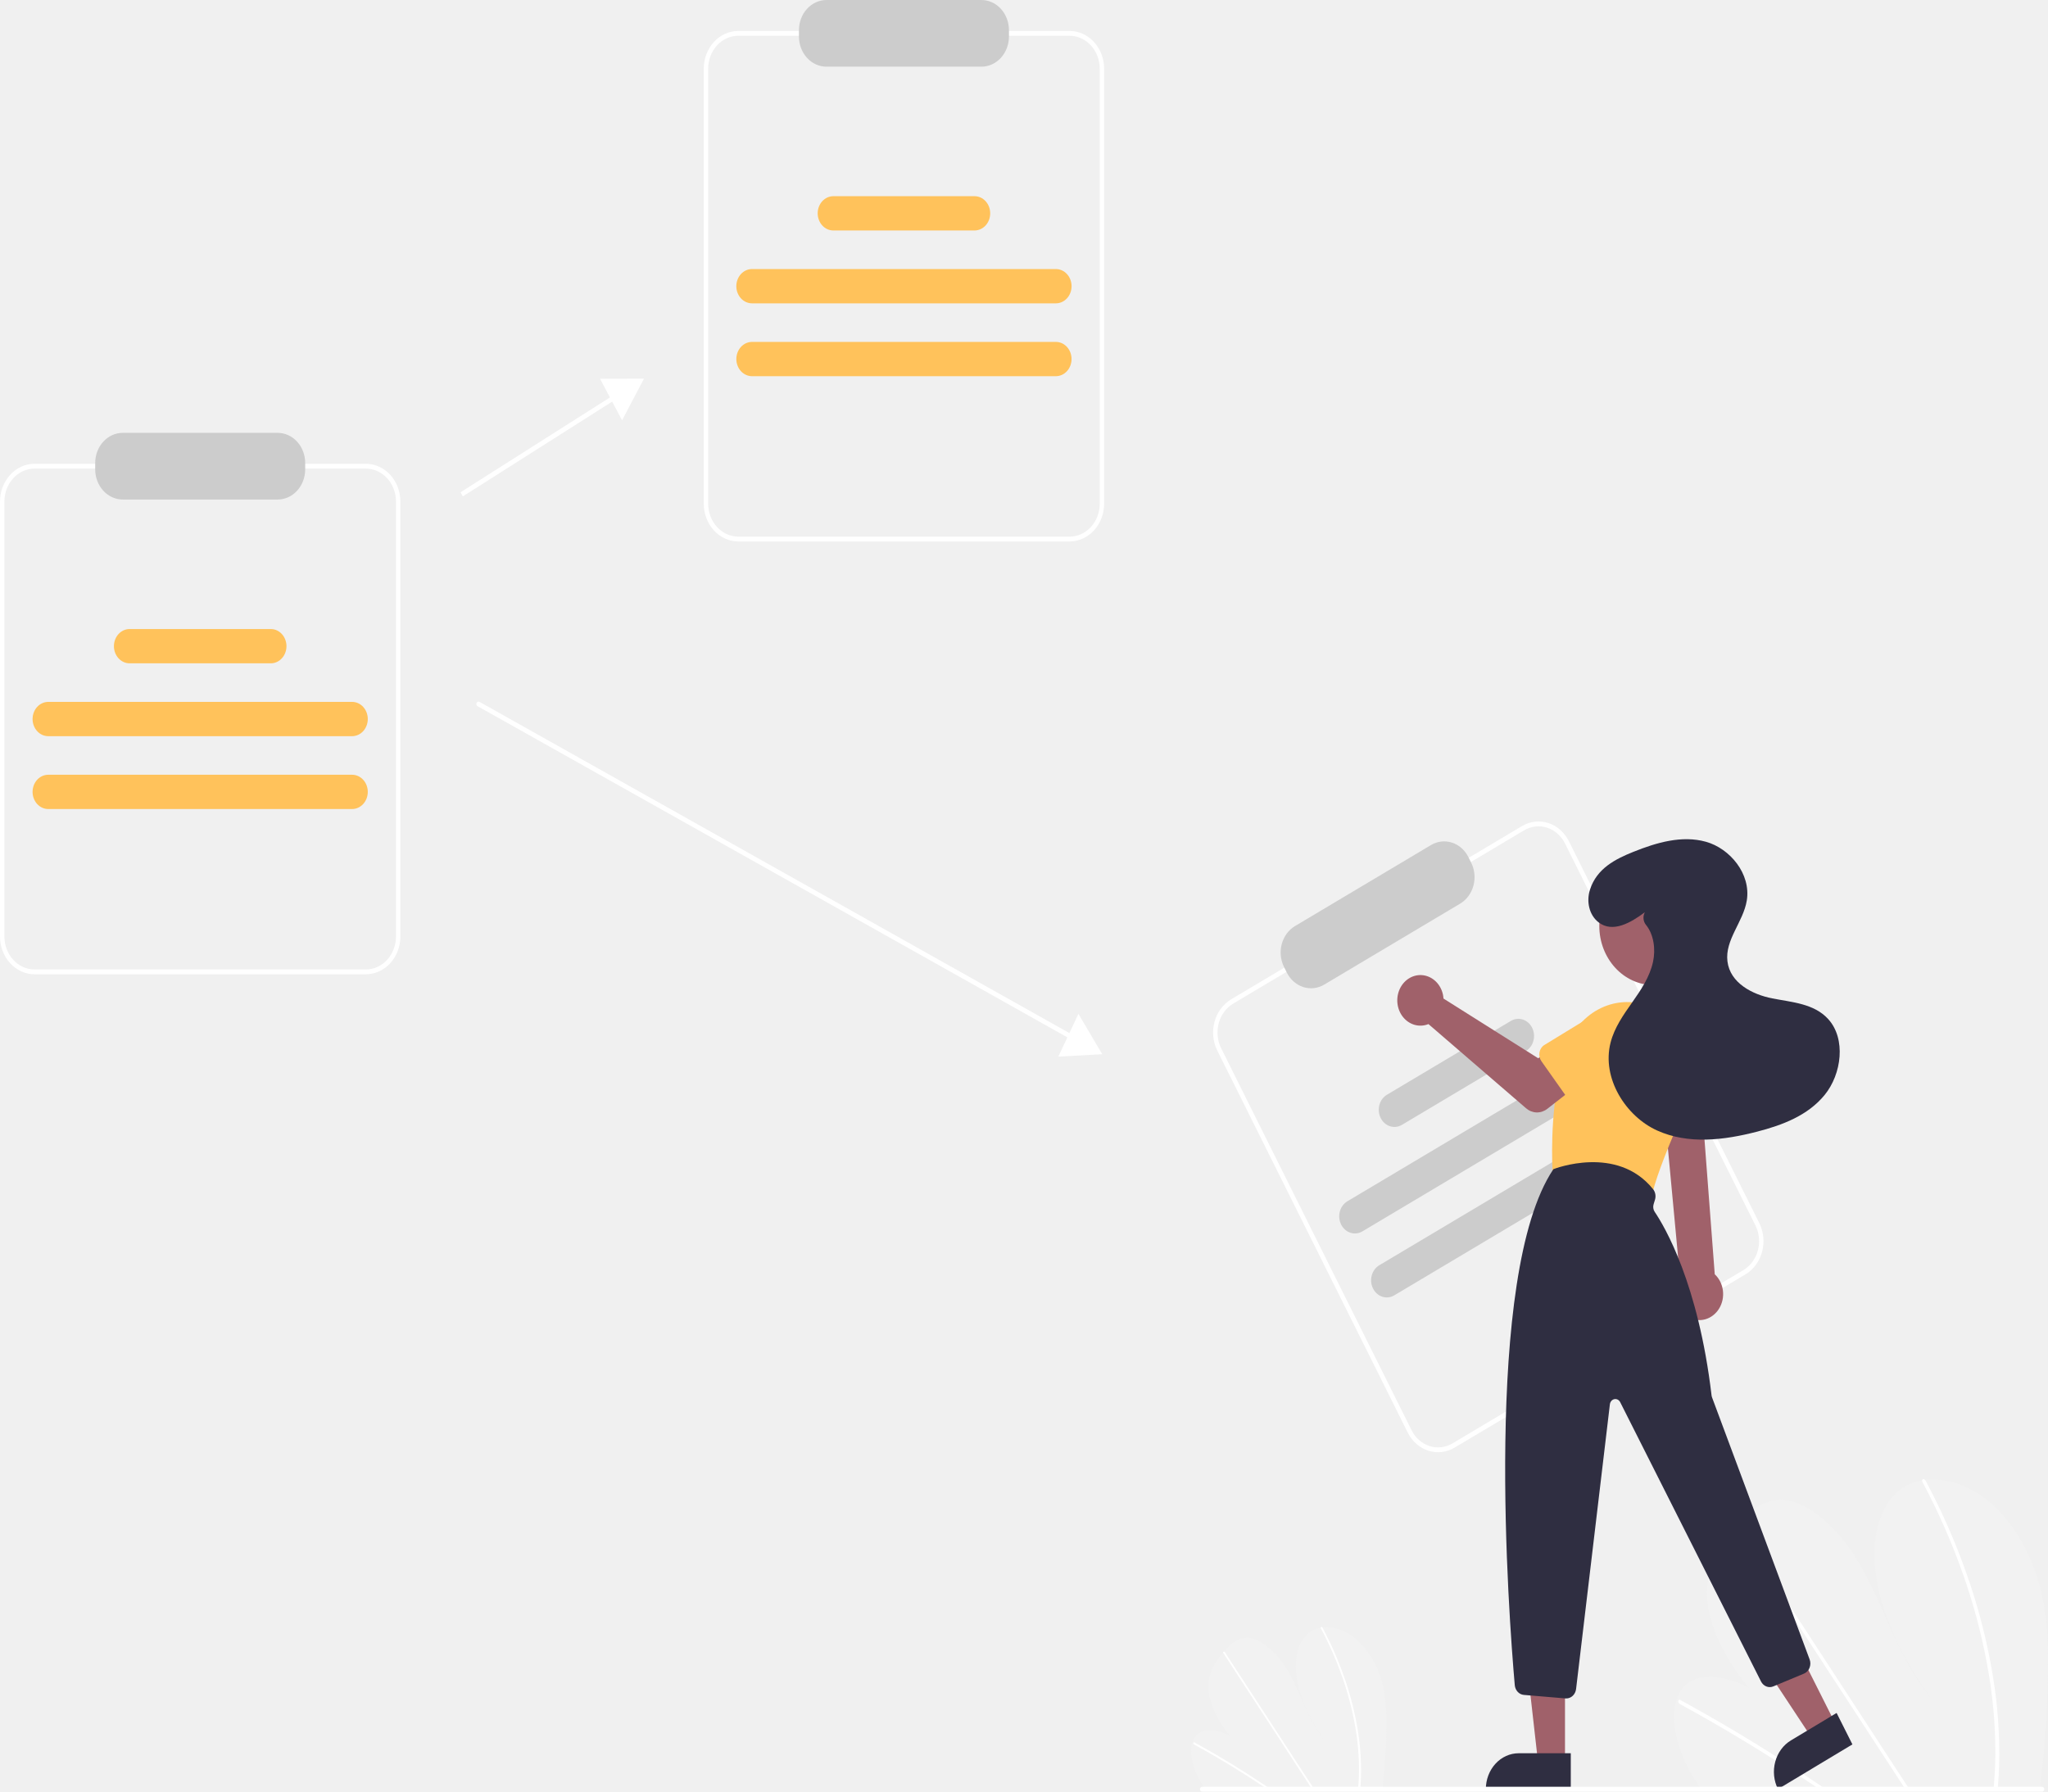
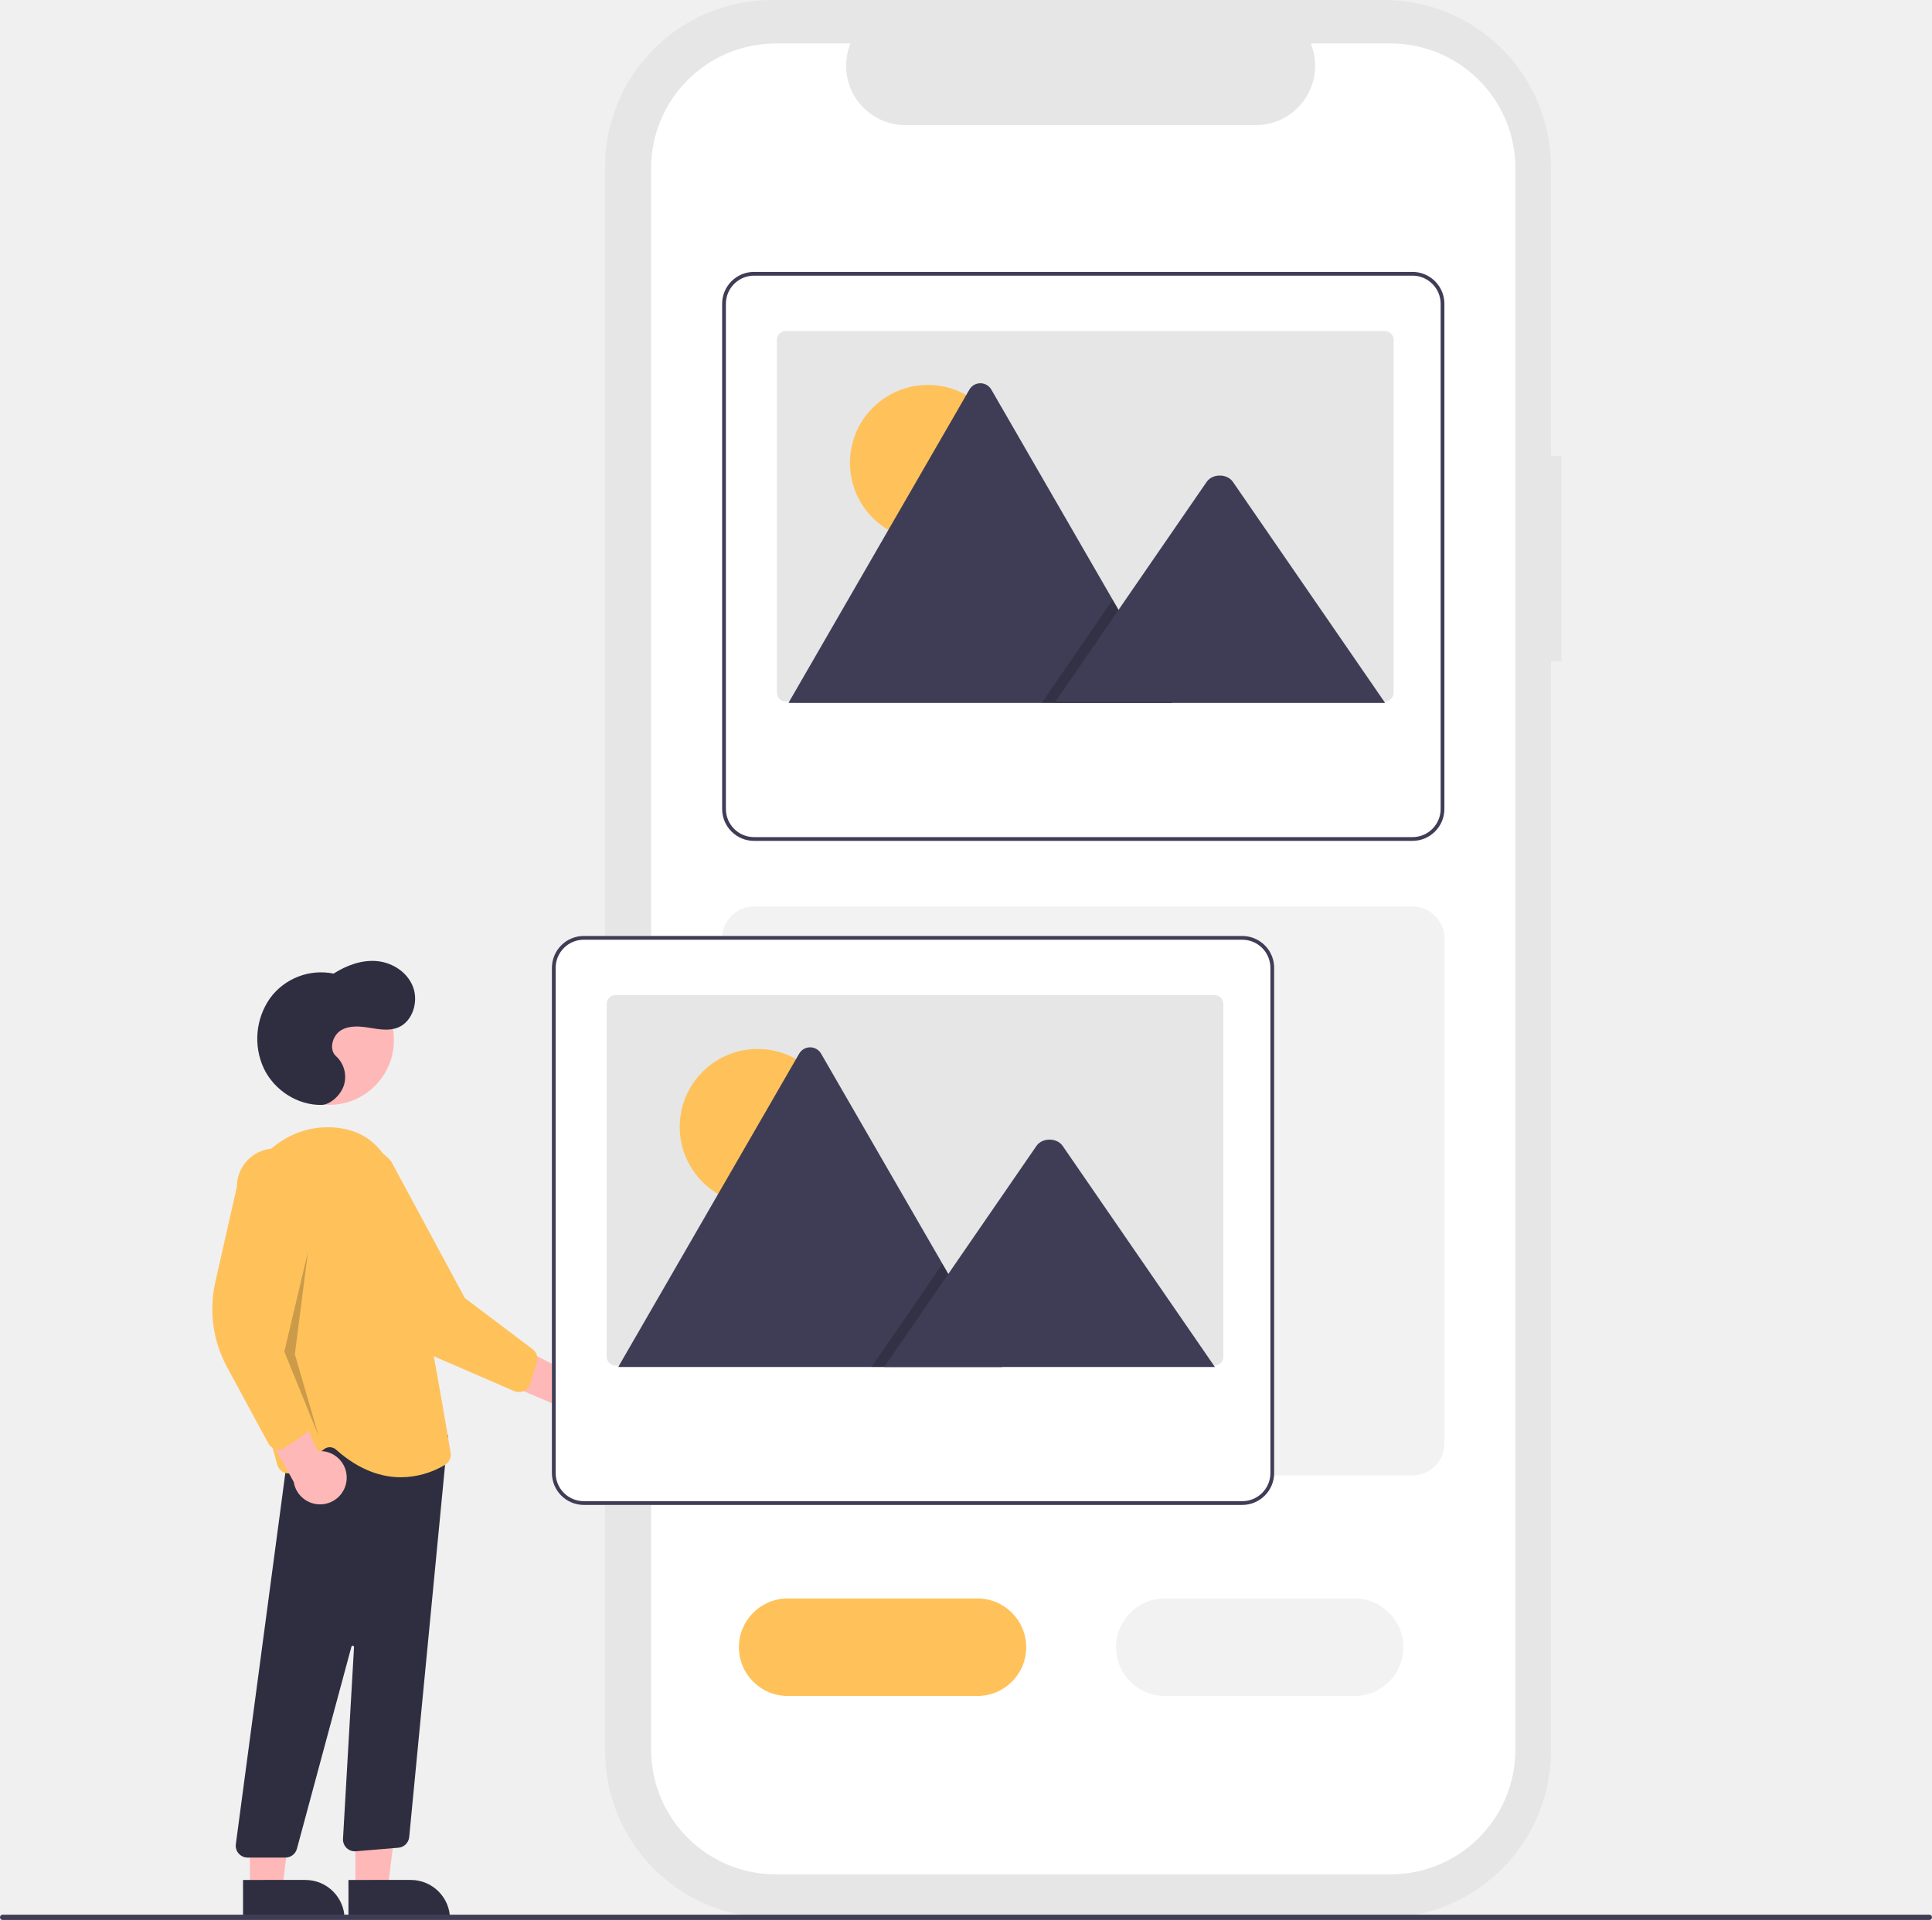
- <svg xmlns="http://www.w3.org/2000/svg" width="400" height="350" viewBox="0 0 400 350" fill="none">
-   <g clip-path="url(#clip0)">
-     <path d="M399.992 326.036C399.93 333.749 399.414 341.45 398.445 349.091C398.411 349.359 398.374 349.628 398.34 349.896L332.271 349.492C332.077 349.226 331.886 348.956 331.701 348.683C331.084 347.78 330.506 346.851 329.976 345.89C327.425 341.261 326.257 335.841 327.427 332.102L327.448 332.044C327.701 331.225 328.099 330.469 328.62 329.819C331.288 326.535 336.682 327.083 341.578 329.733C337.187 324.478 333.691 317.847 333.425 311.928C333.164 306.155 335.926 302.03 338.92 298.525C339.019 298.41 339.117 298.297 339.215 298.184C339.263 298.126 339.313 298.072 339.361 298.014C341.698 295.343 344.422 292.71 348.365 293.028C352.689 293.378 357.483 297.338 360.845 301.953C364.207 306.564 366.44 311.803 368.705 316.916C370.972 322.025 373.425 327.265 377.063 331.632C372.135 324.818 368.162 317.064 366.695 309.524C365.227 301.983 366.519 294.74 370.91 291.189C372.244 290.144 373.787 289.464 375.41 289.204C375.599 289.17 375.792 289.142 375.987 289.117C380.053 288.611 384.907 290.149 389.037 293.823C393.585 297.869 396.738 303.867 398.307 309.561C399.876 315.255 400.043 320.737 399.992 326.036Z" fill="#F2F2F2" />
-     <path d="M356.766 349.641L355.503 349.633C355.102 349.359 354.699 349.088 354.294 348.82C354.043 348.648 353.789 348.481 353.536 348.311C349.345 345.513 345.128 342.829 340.885 340.259C336.646 337.687 332.386 335.233 328.104 332.898C327.99 332.844 327.898 332.748 327.842 332.627C327.786 332.507 327.771 332.368 327.799 332.236C327.804 332.219 327.811 332.203 327.82 332.188C327.88 332.065 328.014 332.014 328.208 332.119C328.734 332.407 329.262 332.695 329.787 332.989C334.081 335.364 338.356 337.858 342.612 340.47C346.866 343.081 351.095 345.807 355.301 348.649C355.389 348.707 355.478 348.769 355.566 348.828C355.967 349.099 356.365 349.37 356.766 349.641Z" fill="white" />
-     <path d="M373.056 349.741L372.275 349.737C372.098 349.467 371.925 349.198 371.749 348.928C367.609 342.581 363.47 336.234 359.332 329.887C352.556 319.496 345.781 309.105 339.008 298.714C338.968 298.658 338.938 298.594 338.921 298.525C338.863 298.295 339.017 298.16 339.215 298.184C339.299 298.197 339.379 298.23 339.45 298.279C339.521 298.329 339.582 298.394 339.628 298.472C343.427 304.299 347.226 310.124 351.023 315.947C357.764 326.286 364.505 336.624 371.244 346.961C371.673 347.617 372.102 348.277 372.53 348.933C372.706 349.202 372.883 349.472 373.056 349.741Z" fill="white" />
-     <path d="M390.46 344.782C390.42 346.221 390.333 347.638 390.219 349.041C390.197 349.309 390.175 349.578 390.153 349.846L389.333 349.841C389.358 349.573 389.383 349.304 389.405 349.036C389.579 347.008 389.702 344.958 389.718 342.852C389.74 337.013 389.22 331.187 388.165 325.463C387.044 319.299 385.434 313.254 383.354 307.396C381.171 301.218 378.538 295.241 375.482 289.522C375.425 289.429 375.399 289.316 375.41 289.204C375.444 288.949 375.755 288.873 375.987 289.117C376.033 289.165 376.073 289.22 376.105 289.28C376.483 289.991 376.854 290.704 377.218 291.419C380.162 297.169 382.681 303.167 384.752 309.356C386.725 315.233 388.226 321.287 389.238 327.449C390.185 333.166 390.595 338.974 390.46 344.782Z" fill="white" />
-     <path d="M270.803 337.219C270.77 341.25 270.5 345.274 269.994 349.267C269.976 349.407 269.957 349.547 269.939 349.687L235.413 349.477C235.312 349.337 235.212 349.196 235.115 349.054C234.793 348.582 234.491 348.096 234.214 347.594C232.881 345.175 232.27 342.343 232.882 340.389L232.893 340.359C233.025 339.931 233.233 339.535 233.505 339.196C234.899 337.48 237.718 337.766 240.277 339.151C237.982 336.405 236.155 332.939 236.016 329.846C235.88 326.829 237.323 324.674 238.888 322.842C238.939 322.782 238.991 322.723 239.042 322.664C239.067 322.634 239.093 322.605 239.118 322.575C240.339 321.179 241.763 319.803 243.823 319.97C246.083 320.153 248.588 322.222 250.345 324.634C252.102 327.043 253.269 329.781 254.453 332.453C255.637 335.123 256.919 337.861 258.82 340.143C256.245 336.582 254.169 332.53 253.402 328.59C252.635 324.649 253.31 320.865 255.605 319.009C256.302 318.463 257.108 318.107 257.956 317.971C258.055 317.953 258.156 317.939 258.258 317.926C260.383 317.662 262.919 318.465 265.077 320.385C267.388 322.555 269.071 325.412 269.922 328.61C270.742 331.585 270.829 334.45 270.803 337.219Z" fill="#F2F2F2" />
-     <path d="M248.214 349.554L247.554 349.55C247.344 349.407 247.133 349.265 246.922 349.125C246.791 349.035 246.658 348.948 246.526 348.859C244.336 347.397 242.132 345.994 239.915 344.651C237.7 343.307 235.473 342.025 233.236 340.805C233.176 340.777 233.128 340.727 233.099 340.663C233.07 340.6 233.062 340.528 233.077 340.459C233.079 340.45 233.083 340.441 233.088 340.434C233.119 340.37 233.188 340.343 233.29 340.398C233.565 340.548 233.841 340.699 234.115 340.852C236.359 342.094 238.593 343.397 240.817 344.762C243.04 346.126 245.25 347.551 247.448 349.036C247.494 349.066 247.54 349.099 247.587 349.13C247.796 349.271 248.004 349.413 248.214 349.554Z" fill="white" />
-     <path d="M256.726 349.607L256.318 349.605C256.226 349.464 256.135 349.323 256.043 349.182C253.88 345.865 251.717 342.548 249.555 339.232C246.013 333.801 242.473 328.371 238.934 322.941C238.913 322.912 238.897 322.879 238.888 322.843C238.858 322.723 238.939 322.652 239.042 322.665C239.086 322.671 239.128 322.688 239.165 322.714C239.202 322.74 239.234 322.774 239.258 322.815C241.243 325.86 243.228 328.904 245.213 331.947C248.735 337.35 252.258 342.752 255.78 348.154C256.004 348.497 256.228 348.842 256.452 349.184C256.544 349.325 256.636 349.466 256.726 349.607Z" fill="white" />
-     <path d="M265.821 347.014C265.8 347.766 265.755 348.507 265.695 349.24C265.684 349.38 265.672 349.52 265.661 349.661L265.232 349.658C265.245 349.518 265.259 349.378 265.27 349.237C265.361 348.178 265.425 347.106 265.434 346.006C265.445 342.954 265.173 339.91 264.622 336.918C264.036 333.698 263.195 330.539 262.108 327.478C260.967 324.249 259.591 321.125 257.994 318.137C257.964 318.088 257.951 318.029 257.956 317.971C257.974 317.837 258.137 317.798 258.258 317.925C258.282 317.95 258.303 317.979 258.319 318.01C258.517 318.382 258.711 318.754 258.901 319.128C260.44 322.133 261.756 325.268 262.838 328.502C263.87 331.573 264.654 334.736 265.182 337.957C265.677 340.944 265.892 343.979 265.821 347.014Z" fill="white" />
-     <path d="M71.454 190.334H6.748C4.959 190.331 3.244 189.553 1.979 188.17C0.714 186.787 0.002 184.912 0 182.956V97.979C0.002 96.023 0.714 94.148 1.979 92.765C3.244 91.382 4.959 90.604 6.748 90.602H71.454C73.243 90.604 74.958 91.382 76.223 92.765C77.488 94.148 78.2 96.023 78.201 97.979V182.956C78.2 184.912 77.488 186.787 76.223 188.17C74.958 189.553 73.243 190.331 71.454 190.334ZM6.748 91.543C5.187 91.545 3.691 92.224 2.587 93.43C1.484 94.637 0.863 96.273 0.861 97.979V182.956C0.863 184.662 1.484 186.298 2.587 187.505C3.691 188.711 5.187 189.39 6.748 189.392H71.454C73.014 189.39 74.511 188.711 75.614 187.505C76.718 186.298 77.339 184.662 77.34 182.956V97.979C77.339 96.273 76.718 94.637 75.614 93.43C74.511 92.224 73.014 91.545 71.454 91.543H6.748Z" fill="white" />
-     <path d="M54.226 97.588H23.975C22.548 97.586 21.18 96.965 20.171 95.862C19.162 94.759 18.595 93.263 18.593 91.703V90.443C18.595 88.883 19.162 87.387 20.171 86.284C21.18 85.181 22.548 84.56 23.975 84.559H54.226C55.653 84.56 57.021 85.181 58.03 86.284C59.039 87.387 59.607 88.883 59.608 90.443V91.703C59.607 93.263 59.039 94.759 58.03 95.862C57.021 96.965 55.653 97.586 54.226 97.588Z" fill="#CCCCCC" />
-     <path d="M68.773 143.817H9.428C9.025 143.817 8.627 143.731 8.255 143.563C7.883 143.395 7.545 143.148 7.26 142.837C6.975 142.526 6.749 142.157 6.595 141.75C6.441 141.344 6.361 140.908 6.361 140.468C6.361 140.028 6.441 139.592 6.595 139.186C6.749 138.779 6.975 138.41 7.26 138.099C7.545 137.788 7.883 137.541 8.255 137.373C8.627 137.205 9.025 137.119 9.428 137.119H68.773C69.585 137.12 70.363 137.473 70.937 138.101C71.51 138.729 71.833 139.581 71.833 140.468C71.833 141.355 71.51 142.207 70.937 142.835C70.363 143.462 69.585 143.816 68.773 143.817Z" fill="#FFC25B" />
-     <path d="M68.773 158.05H9.428C9.025 158.051 8.627 157.965 8.255 157.796C7.883 157.628 7.545 157.382 7.26 157.071C6.975 156.76 6.749 156.39 6.595 155.984C6.441 155.577 6.361 155.141 6.361 154.701C6.361 154.261 6.441 153.825 6.595 153.419C6.749 153.012 6.975 152.643 7.26 152.332C7.545 152.021 7.883 151.774 8.255 151.606C8.627 151.438 9.025 151.352 9.428 151.353H68.773C69.585 151.354 70.363 151.707 70.937 152.335C71.51 152.963 71.833 153.814 71.833 154.701C71.833 155.589 71.51 156.44 70.937 157.068C70.363 157.696 69.585 158.049 68.773 158.05Z" fill="#FFC25B" />
-     <path d="M52.884 129.584H25.317C24.915 129.585 24.516 129.499 24.144 129.331C23.772 129.163 23.434 128.916 23.149 128.605C22.864 128.294 22.638 127.925 22.484 127.518C22.33 127.111 22.251 126.676 22.251 126.236C22.251 125.795 22.33 125.36 22.484 124.953C22.638 124.547 22.864 124.177 23.149 123.866C23.434 123.555 23.772 123.309 24.144 123.14C24.516 122.972 24.915 122.886 25.317 122.887H52.884C53.287 122.886 53.685 122.972 54.057 123.14C54.429 123.309 54.768 123.555 55.052 123.866C55.337 124.177 55.563 124.547 55.717 124.953C55.871 125.36 55.951 125.795 55.951 126.236C55.951 126.676 55.871 127.111 55.717 127.518C55.563 127.925 55.337 128.294 55.052 128.605C54.768 128.916 54.429 129.163 54.057 129.331C53.685 129.499 53.287 129.585 52.884 129.584Z" fill="#FFC25B" />
-     <path d="M208.905 105.776H144.199C142.41 105.774 140.695 104.996 139.43 103.613C138.165 102.23 137.453 100.355 137.451 98.398V13.422C137.453 11.466 138.165 9.59 139.43 8.207C140.695 6.824 142.41 6.046 144.199 6.044H208.905C210.694 6.046 212.409 6.824 213.674 8.207C214.939 9.59 215.651 11.466 215.653 13.422V98.398C215.651 100.355 214.939 102.23 213.674 103.613C212.409 104.996 210.694 105.774 208.905 105.776ZM144.199 6.985C142.639 6.987 141.142 7.666 140.039 8.873C138.935 10.079 138.314 11.715 138.313 13.422V98.398C138.314 100.105 138.935 101.741 140.039 102.948C141.142 104.154 142.639 104.833 144.199 104.835H208.905C210.466 104.833 211.962 104.154 213.066 102.948C214.169 101.741 214.79 100.105 214.792 98.398V13.422C214.79 11.715 214.169 10.079 213.066 8.873C211.962 7.666 210.466 6.987 208.905 6.985H144.199Z" fill="white" />
-     <path d="M191.678 13.029H161.427C160 13.027 158.632 12.407 157.623 11.303C156.614 10.2 156.046 8.705 156.045 7.145V5.884C156.046 4.324 156.614 2.829 157.623 1.725C158.632 0.622 160 0.002 161.427 0H191.678C193.105 0.002 194.473 0.622 195.482 1.725C196.491 2.829 197.058 4.324 197.06 5.884V7.145C197.058 8.705 196.491 10.2 195.482 11.303C194.473 12.407 193.105 13.027 191.678 13.029Z" fill="#CCCCCC" />
-     <path d="M206.225 59.259H146.88C146.477 59.26 146.078 59.173 145.706 59.005C145.334 58.837 144.996 58.591 144.711 58.28C144.427 57.969 144.201 57.599 144.046 57.193C143.892 56.786 143.813 56.35 143.813 55.91C143.813 55.47 143.892 55.035 144.046 54.628C144.201 54.221 144.427 53.852 144.711 53.541C144.996 53.23 145.334 52.983 145.706 52.815C146.078 52.647 146.477 52.561 146.88 52.562H206.225C206.627 52.561 207.026 52.647 207.398 52.815C207.77 52.983 208.108 53.23 208.393 53.541C208.678 53.852 208.904 54.221 209.058 54.628C209.212 55.035 209.292 55.47 209.292 55.91C209.292 56.35 209.212 56.786 209.058 57.193C208.904 57.599 208.678 57.969 208.393 58.28C208.108 58.591 207.77 58.837 207.398 59.005C207.026 59.173 206.627 59.26 206.225 59.259Z" fill="#FFC25B" />
-     <path d="M206.225 73.492H146.879C146.477 73.492 146.079 73.405 145.707 73.237C145.336 73.068 144.998 72.822 144.714 72.511C144.429 72.2 144.203 71.831 144.05 71.424C143.896 71.018 143.816 70.583 143.816 70.143C143.816 69.703 143.896 69.267 144.05 68.861C144.203 68.455 144.429 68.086 144.714 67.775C144.998 67.464 145.336 67.217 145.707 67.049C146.079 66.881 146.477 66.794 146.879 66.794H206.225C206.627 66.794 207.025 66.881 207.397 67.049C207.768 67.217 208.106 67.464 208.391 67.775C208.675 68.086 208.901 68.455 209.055 68.861C209.208 69.267 209.288 69.703 209.288 70.143C209.288 70.583 209.208 71.018 209.055 71.424C208.901 71.831 208.675 72.2 208.391 72.511C208.106 72.822 207.768 73.068 207.397 73.237C207.025 73.405 206.627 73.492 206.225 73.492Z" fill="#FFC25B" />
-     <path d="M190.336 45.025H162.769C162.366 45.025 161.968 44.939 161.595 44.771C161.223 44.603 160.885 44.356 160.601 44.045C160.316 43.734 160.09 43.365 159.936 42.958C159.781 42.552 159.702 42.116 159.702 41.676C159.702 41.236 159.781 40.8 159.936 40.394C160.09 39.987 160.316 39.618 160.601 39.307C160.885 38.996 161.223 38.749 161.595 38.581C161.968 38.413 162.366 38.327 162.769 38.327H190.336C191.148 38.327 191.927 38.68 192.502 39.308C193.076 39.936 193.399 40.788 193.399 41.676C193.399 42.564 193.076 43.416 192.502 44.044C191.927 44.672 191.148 45.025 190.336 45.025Z" fill="#FFC25B" />
-     <path d="M340.916 248.952L284.1 282.805C282.529 283.739 280.682 283.953 278.966 283.401C277.25 282.848 275.804 281.574 274.946 279.857L237.753 205.242C236.899 203.523 236.703 201.504 237.208 199.628C237.714 197.752 238.879 196.171 240.449 195.233L297.265 161.38C298.837 160.446 300.684 160.232 302.4 160.784C304.116 161.337 305.562 162.611 306.42 164.328L343.613 238.943C344.467 240.662 344.663 242.681 344.157 244.557C343.652 246.433 342.486 248.014 340.916 248.952ZM240.861 196.06C239.492 196.878 238.475 198.257 238.034 199.894C237.593 201.531 237.764 203.292 238.509 204.791L275.702 279.407C276.451 280.904 277.712 282.016 279.209 282.498C280.706 282.98 282.317 282.793 283.688 281.978L340.504 248.125C341.874 247.307 342.891 245.928 343.332 244.291C343.773 242.654 343.602 240.893 342.856 239.394L305.663 164.778C304.915 163.281 303.654 162.169 302.157 161.687C300.66 161.205 299.049 161.392 297.677 162.207L240.861 196.06Z" fill="white" />
-     <path d="M285.196 176.526L258.633 192.353C257.38 193.098 255.907 193.268 254.538 192.828C253.169 192.387 252.016 191.371 251.332 190.002L250.78 188.895C250.099 187.524 249.943 185.914 250.346 184.417C250.749 182.921 251.678 181.66 252.931 180.912L279.493 165.085C280.747 164.34 282.22 164.169 283.588 164.61C284.957 165.051 286.11 166.067 286.794 167.436L287.346 168.543C288.027 169.914 288.184 171.524 287.781 173.02C287.377 174.517 286.448 175.778 285.196 176.526Z" fill="#CCCCCC" />
-     <path d="M318.203 209.508L266.094 240.557C265.741 240.767 265.353 240.9 264.953 240.946C264.553 240.993 264.149 240.953 263.763 240.829C263.377 240.705 263.017 240.498 262.704 240.222C262.391 239.946 262.131 239.605 261.939 239.219C261.746 238.833 261.625 238.409 261.582 237.972C261.54 237.534 261.576 237.092 261.69 236.67C261.804 236.248 261.992 235.855 262.245 235.513C262.497 235.171 262.809 234.886 263.162 234.676L315.272 203.627C315.985 203.202 316.824 203.104 317.603 203.355C318.382 203.606 319.038 204.185 319.427 204.965C319.816 205.745 319.905 206.662 319.676 207.514C319.446 208.366 318.917 209.083 318.203 209.508Z" fill="#CCCCCC" />
-     <path d="M324.433 222.005L272.323 253.054C271.97 253.264 271.582 253.397 271.182 253.443C270.782 253.49 270.378 253.45 269.992 253.326C269.606 253.202 269.247 252.996 268.934 252.719C268.621 252.443 268.36 252.102 268.168 251.716C267.975 251.33 267.854 250.906 267.812 250.469C267.769 250.031 267.806 249.589 267.919 249.167C268.033 248.746 268.221 248.352 268.474 248.01C268.727 247.668 269.039 247.383 269.392 247.173L321.501 216.124C321.854 215.914 322.242 215.781 322.642 215.735C323.042 215.688 323.446 215.728 323.832 215.852C324.218 215.977 324.578 216.183 324.891 216.459C325.204 216.735 325.464 217.076 325.656 217.462C325.849 217.848 325.97 218.272 326.013 218.709C326.055 219.147 326.019 219.589 325.905 220.011C325.791 220.433 325.603 220.826 325.35 221.168C325.098 221.51 324.786 221.795 324.433 222.005Z" fill="#CCCCCC" />
-     <path d="M298.022 205.325L273.816 219.747C273.463 219.958 273.075 220.09 272.675 220.137C272.276 220.183 271.871 220.143 271.485 220.019C271.099 219.895 270.74 219.689 270.427 219.413C270.114 219.136 269.854 218.795 269.661 218.409C269.469 218.023 269.348 217.599 269.305 217.162C269.262 216.725 269.299 216.283 269.412 215.861C269.526 215.439 269.715 215.046 269.967 214.703C270.22 214.361 270.532 214.077 270.885 213.866L295.09 199.443C295.444 199.233 295.831 199.101 296.231 199.054C296.631 199.007 297.036 199.047 297.422 199.172C297.807 199.296 298.167 199.502 298.48 199.778C298.793 200.054 299.053 200.395 299.246 200.781C299.438 201.168 299.559 201.591 299.602 202.029C299.645 202.466 299.608 202.908 299.494 203.33C299.381 203.752 299.192 204.145 298.94 204.487C298.687 204.83 298.375 205.114 298.022 205.325Z" fill="#CCCCCC" />
-     <path d="M120.217 76.955L89.954 96.166L90.386 96.98L120.65 77.769L120.217 76.955Z" fill="white" />
-     <path d="M121.503 82.112L125.777 73.97L117.191 73.992L121.503 82.112Z" fill="white" />
-     <path d="M209.785 203.335C209.717 203.335 209.649 203.317 209.589 203.283L93.272 137.956C93.171 137.899 93.094 137.8 93.06 137.682C93.025 137.563 93.034 137.434 93.087 137.323C93.139 137.212 93.229 137.128 93.338 137.09C93.446 137.052 93.564 137.062 93.665 137.119L209.982 202.446C210.068 202.494 210.137 202.572 210.177 202.668C210.217 202.764 210.226 202.872 210.204 202.975C210.181 203.078 210.127 203.169 210.051 203.234C209.975 203.3 209.882 203.335 209.785 203.335Z" fill="white" />
-     <path d="M206.706 206.412L215.282 205.951L210.63 198.061L206.706 206.412Z" fill="white" />
-     <path d="M329.801 257.348C329.196 257.019 328.664 256.548 328.243 255.97C327.822 255.391 327.522 254.719 327.364 254C327.206 253.281 327.195 252.533 327.33 251.809C327.465 251.084 327.744 250.401 328.147 249.807L324.688 212.835H332.163L334.912 248.937C335.779 249.743 336.346 250.869 336.505 252.101C336.664 253.334 336.404 254.587 335.774 255.624C335.144 256.661 334.188 257.409 333.087 257.727C331.986 258.045 330.817 257.91 329.801 257.348V257.348Z" fill="#A0616A" />
-     <path d="M322.938 192.432C328.778 192.432 333.513 187.255 333.513 180.87C333.513 174.484 328.778 169.308 322.938 169.308C317.097 169.308 312.363 174.484 312.363 180.87C312.363 187.255 317.097 192.432 322.938 192.432Z" fill="#A0616A" />
-     <path d="M320.532 234.318L304.749 230.55C304.334 230.45 303.96 230.204 303.686 229.85C303.411 229.496 303.25 229.053 303.227 228.589C303.045 224.739 302.914 214.778 305.627 205.479C306.151 203.696 306.996 202.046 308.114 200.627C309.231 199.207 310.598 198.048 312.132 197.216C313.667 196.384 315.338 195.897 317.048 195.784C318.758 195.671 320.471 195.934 322.086 196.558C323.79 197.212 325.349 198.254 326.659 199.613C327.969 200.973 329.002 202.62 329.689 204.446C330.376 206.273 330.702 208.238 330.646 210.212C330.59 212.186 330.153 214.125 329.363 215.901C325.863 223.759 323.658 229.449 322.811 232.815C322.68 233.337 322.37 233.784 321.946 234.064C321.522 234.343 321.015 234.435 320.532 234.318Z" fill="#FFC25B" />
-     <path d="M305.663 344.159L300.385 344.158L297.874 321.897L305.664 321.898L305.663 344.159Z" fill="#A0616A" />
-     <path d="M296.614 342.51H306.794V349.518H290.204C290.204 347.659 290.88 345.877 292.082 344.562C293.284 343.248 294.914 342.51 296.614 342.51Z" fill="#2F2E41" />
-     <path d="M358.447 336.679L353.821 339.459L341.811 321.276L348.638 317.172L358.447 336.679Z" fill="#A0616A" />
-     <path d="M349.79 340L358.711 334.638L361.799 340.779L347.261 349.517C346.442 347.888 346.249 345.971 346.723 344.186C347.197 342.401 348.301 340.895 349.79 340Z" fill="#2F2E41" />
-     <path d="M305.759 331.797L297.633 331.113C297.178 331.076 296.75 330.864 296.425 330.515C296.099 330.166 295.896 329.702 295.853 329.206C294.695 315.999 289.614 249.072 303.357 228.466L303.395 228.409L303.456 228.384C303.579 228.335 315.835 223.557 322.867 232.313C323.088 232.592 323.238 232.928 323.304 233.289C323.369 233.651 323.347 234.024 323.24 234.374L322.972 235.254C322.895 235.503 322.874 235.769 322.912 236.029C322.949 236.289 323.043 236.535 323.185 236.747C325.137 239.631 331.704 250.74 334.286 272.584C334.302 272.723 334.335 272.86 334.383 272.99L353.442 324.177C353.539 324.439 353.588 324.719 353.584 325.001C353.581 325.283 353.527 325.562 353.424 325.821C353.321 326.079 353.172 326.313 352.985 326.508C352.798 326.703 352.578 326.855 352.337 326.955L346.34 329.453C345.903 329.633 345.422 329.635 344.984 329.459C344.546 329.283 344.18 328.941 343.953 328.496L316.441 273.922C316.331 273.705 316.162 273.531 315.957 273.425C315.751 273.32 315.521 273.288 315.298 273.334C315.075 273.38 314.871 273.502 314.715 273.683C314.56 273.863 314.46 274.093 314.431 274.339L307.829 329.957C307.769 330.467 307.541 330.935 307.188 331.275C306.834 331.615 306.38 331.802 305.91 331.803C305.86 331.803 305.81 331.801 305.759 331.797Z" fill="#2F2E41" />
-     <path d="M281.826 194.299C281.879 194.553 281.913 194.812 281.929 195.071L300.425 206.738L304.921 203.908L309.713 210.768L302.2 216.623C301.593 217.096 300.862 217.341 300.117 217.321C299.372 217.301 298.652 217.017 298.067 216.513L278.995 200.062C278.134 200.41 277.197 200.464 276.307 200.216C275.418 199.967 274.619 199.429 274.016 198.672C273.414 197.915 273.036 196.975 272.934 195.978C272.832 194.981 273.01 193.973 273.444 193.089C273.878 192.205 274.549 191.487 275.366 191.03C276.182 190.572 277.107 190.397 278.017 190.529C278.927 190.66 279.779 191.091 280.459 191.765C281.14 192.438 281.616 193.322 281.826 194.299V194.299Z" fill="#A0616A" />
-     <path d="M300.679 205.572C300.735 205.274 300.849 204.992 301.013 204.746C301.177 204.501 301.388 204.296 301.631 204.148L310.119 198.959C311.247 198.008 312.673 197.584 314.086 197.781C315.499 197.977 316.783 198.779 317.657 200.009C318.53 201.239 318.922 202.798 318.746 204.343C318.57 205.889 317.841 207.295 316.718 208.253L309.951 215.937C309.758 216.156 309.523 216.327 309.264 216.438C309.005 216.55 308.727 216.599 308.449 216.582C308.171 216.566 307.9 216.484 307.653 216.342C307.407 216.2 307.191 216.002 307.021 215.761L301.043 207.291C300.873 207.05 300.752 206.771 300.69 206.475C300.627 206.178 300.623 205.87 300.679 205.572Z" fill="#FFC25B" />
-     <path d="M322.649 221.568C322.433 221.377 322.257 221.137 322.133 220.864C322.009 220.592 321.94 220.293 321.932 219.989L321.627 209.362C321.374 207.829 321.687 206.249 322.497 204.969C323.308 203.688 324.549 202.811 325.951 202.529C327.352 202.248 328.798 202.586 329.971 203.468C331.145 204.351 331.951 205.706 332.212 207.237L335.334 217.343C335.423 217.631 335.454 217.937 335.425 218.24C335.396 218.543 335.308 218.835 335.167 219.097C335.025 219.36 334.834 219.585 334.605 219.759C334.377 219.933 334.116 220.051 333.842 220.105L324.212 222.006C323.938 222.061 323.657 222.05 323.387 221.974C323.117 221.898 322.866 221.76 322.649 221.568Z" fill="#FFC25B" />
-     <path d="M321.264 178.209C318.546 180.243 314.977 182.334 312.201 180.168C310.379 178.746 309.804 176.112 310.543 173.801C311.873 169.645 315.525 167.816 319.017 166.413C323.557 164.59 328.501 163.139 333.188 164.445C337.874 165.751 342.017 170.712 341.17 175.919C340.49 180.106 336.878 183.589 337.39 187.805C337.907 192.047 342.27 194.28 346.123 195.039C349.976 195.797 354.287 196.04 357.055 199.066C360.587 202.925 359.705 209.824 356.382 213.899C353.058 217.974 348.043 219.821 343.183 221.077C336.745 222.74 329.78 223.615 323.665 220.854C317.55 218.092 312.791 210.66 314.562 203.69C315.311 200.746 317.073 198.258 318.777 195.836C320.481 193.414 322.206 190.881 322.855 187.909C323.397 185.433 322.996 182.557 321.494 180.7C321.221 180.375 321.049 179.963 321.003 179.525C320.957 179.086 321.039 178.643 321.238 178.258L321.264 178.209Z" fill="#2F2E41" />
-     <path d="M398.837 350H234.792C234.677 350 234.568 349.95 234.487 349.862C234.406 349.774 234.361 349.654 234.361 349.529C234.361 349.404 234.406 349.285 234.487 349.196C234.568 349.108 234.677 349.059 234.792 349.059H398.837C398.951 349.059 399.06 349.108 399.141 349.196C399.222 349.285 399.267 349.404 399.267 349.529C399.267 349.654 399.222 349.774 399.141 349.862C399.06 349.95 398.951 350 398.837 350Z" fill="white" />
-   </g>
-   <defs>
-     <clipPath id="clip0">
-       <rect width="400" height="350" fill="white" />
-     </clipPath>
-   </defs>
+ <svg xmlns="http://www.w3.org/2000/svg" id="a547a8a3-aa5a-4f51-930d-f6b3f6f2d923" data-name="Layer 1" width="733" height="728.586" viewBox="0 0 733 728.586">
+   <path d="M460.453,606.125a10.056,10.056,0,0,0-15.32-1.744l-31.754-16.39,1.974,18.464,29.852,12.734a10.11,10.11,0,0,0,15.249-13.064Z" transform="translate(-233.5 -85.7069)" fill="#ffb8b8" />
+   <path d="M432.233,613.557a4.505,4.505,0,0,1-3.669.039L398.402,600.512a46.373,46.373,0,0,1-23.462-22.698L359.083,544.343a14.497,14.497,0,1,1,22.901-17.781l27.873,51.714,25.737,19.442a4.515,4.515,0,0,1,1.587,4.921l-2.526,8.159a4.506,4.506,0,0,1-1.524,2.211A4.455,4.455,0,0,1,432.233,613.557Z" transform="translate(-233.5 -85.7069)" fill="#ffc25b" />
+   <circle cx="124.885" cy="394.711" r="24.561" fill="#ffb8b8" />
+   <polygon points="134.833 716.908 147.093 716.907 152.925 669.619 134.831 669.62 134.833 716.908" fill="#ffb8b8" />
+   <path d="M365.706,799.111h38.531a0,0,0,0,1,0,0v14.887a0,0,0,0,1,0,0H380.593a14.887,14.887,0,0,1-14.887-14.887v0A0,0,0,0,1,365.706,799.111Z" transform="translate(536.4803 1527.384) rotate(179.9974)" fill="#2f2e41" />
+   <polygon points="94.833 716.908 107.093 716.907 112.925 669.619 94.831 669.62 94.833 716.908" fill="#ffb8b8" />
+   <path d="M325.706,799.111h38.531a0,0,0,0,1,0,0v14.887a0,0,0,0,1,0,0H340.593a14.887,14.887,0,0,1-14.887-14.887v0A0,0,0,0,1,325.706,799.111Z" transform="translate(456.4803 1527.386) rotate(179.9974)" fill="#2f2e41" />
+   <path d="M324.052,789.079a4.499,4.499,0,0,1-1.075-3.559l21.465-160.985,53.329,9.057,5.691-3.415L388.745,782.921a4.512,4.512,0,0,1-4.096,3.964l-16.148,1.346a4.499,4.499,0,0,1-4.866-4.742l4.181-72.742a.5.5,0,0,0-.982-.16l-20.683,76.7a4.508,4.508,0,0,1-4.345,3.329H327.438A4.498,4.498,0,0,1,324.052,789.079Z" transform="translate(-233.5 -85.7069)" fill="#2f2e41" />
+   <path d="M360.985,635.804a3.533,3.533,0,0,0-4.516-.188l-10.662,8.293a4.496,4.496,0,0,1-7.087-2.307c-5.23-18.315-17.078-64.418-14.159-96.866,1.655-18.393,17.537-32.371,35.405-31.198,12.216.814,20.252,7.861,23.886,20.944,8.923,32.122,18.728,91.044,20.603,102.53a4.48,4.48,0,0,1-2.136,4.589A32.939,32.939,0,0,1,385.626,646.298C378.507,646.298,369.971,643.819,360.985,635.804Z" transform="translate(-233.5 -85.7069)" fill="#ffc25b" />
+   <path d="M365.008,647.23a10.056,10.056,0,0,0-10.979-10.827l-14.872-32.493-9.842,15.747,15.631,28.442a10.11,10.11,0,0,0,20.061-.869Z" transform="translate(-233.5 -85.7069)" fill="#ffb8b8" />
+   <path d="M338.216,635.663a4.505,4.505,0,0,1-2.911-2.233l-15.659-28.909a46.373,46.373,0,0,1-4.454-32.339l8.178-36.123a14.497,14.497,0,1,1,28.993.142l-9.981,57.893,8.254,31.181a4.515,4.515,0,0,1-1.789,4.852l-7.023,4.861a4.506,4.506,0,0,1-2.564.8A4.454,4.454,0,0,1,338.216,635.663Z" transform="translate(-233.5 -85.7069)" fill="#ffc25b" />
+   <polygon points="116.869 474.908 107.869 512.908 120.869 544.908 111.869 513.908 116.869 474.908" opacity="0.2" />
+   <path d="M355.567,504.995c-9.008.204-17.909-5.398-21.972-13.828a26.813,26.813,0,0,1,2.417-26.745,23.999,23.999,0,0,1,24.059-9.256c4.954-3.153,10.714-5.275,16.487-4.735s11.482,4.132,13.641,9.771-.16,13.07-5.528,15.362c-3.441,1.469-7.327.757-11.0.164s-7.679-.979-10.875,1.007-4.633,7.312-1.77,9.796a10.654,10.654,0,0,1,2.829,11.365C362.415,501.795,358.489,504.928,355.567,504.995Z" transform="translate(-233.5 -85.7069)" fill="#2f2e41" />
+   <path d="M825.934,258.654h-3.999V149.109A63.402,63.402,0,0,0,758.533,85.707H526.446a63.402,63.402,0,0,0-63.402,63.402V750.083a63.402,63.402,0,0,0,63.402,63.402H758.533a63.402,63.402,0,0,0,63.402-63.402V336.63h3.999Z" transform="translate(-233.5 -85.7069)" fill="#e6e6e6" />
+   <path d="M808.44,149.551v600.09a47.351,47.351,0,0,1-47.35,47.35h-233.2a47.351,47.351,0,0,1-47.35-47.35v-600.09a47.351,47.351,0,0,1,47.35-47.35h28.29a22.507,22.507,0,0,0,20.83,30.99h132.96a22.507,22.507,0,0,0,20.83-30.99h30.29A47.351,47.351,0,0,1,808.44,149.551Z" transform="translate(-233.5 -85.7069)" fill="#fff" />
+   <path d="M780.79,437.701a12.132,12.132,0,0,0-11.392-8.01H519.583a12.1,12.1,0,0,0-12.104,12.104V633.5A12.121,12.121,0,0,0,519.583,645.604H769.398a12.121,12.121,0,0,0,12.104-12.104V441.795A12.012,12.012,0,0,0,780.79,437.701Z" transform="translate(-233.5 -85.7069)" fill="#f2f2f2" />
+   <path d="M780.79,196.898a12.132,12.132,0,0,0-11.392-8.01H519.583a12.1,12.1,0,0,0-12.104,12.104V392.697a12.121,12.121,0,0,0,12.104,12.104H769.398a12.121,12.121,0,0,0,12.104-12.104V200.992A12.012,12.012,0,0,0,780.79,196.898Z" transform="translate(-233.5 -85.7069)" fill="#fff" />
+   <path d="M780.79,196.898a12.132,12.132,0,0,0-11.392-8.01H519.583a12.1,12.1,0,0,0-12.104,12.104V392.697a12.121,12.121,0,0,0,12.104,12.104H769.398a12.121,12.121,0,0,0,12.104-12.104V200.992A12.012,12.012,0,0,0,780.79,196.898Zm-.712,195.799a10.693,10.693,0,0,1-10.68,10.68H519.583a10.693,10.693,0,0,1-10.68-10.68V200.992a10.693,10.693,0,0,1,10.68-10.68H769.398a10.693,10.693,0,0,1,10.68,10.68Z" transform="translate(-233.5 -85.7069)" fill="#3f3d56" />
+   <path d="M762.235,214.683V348.545a3.369,3.369,0,0,1-3.368,3.37H531.627a2.841,2.841,0,0,1-.483-.038,3.367,3.367,0,0,1-2.887-3.333V214.683a3.369,3.369,0,0,1,3.368-3.37H758.865a3.369,3.369,0,0,1,3.37,3.368Z" transform="translate(-233.5 -85.7069)" fill="#e6e6e6" />
+   <circle cx="352.037" cy="175.631" r="29.567" fill="#ffc25b" />
+   <path d="M678.255,352.452H533.21a2.957,2.957,0,0,1-.542-.043l68.6-118.825a4.803,4.803,0,0,1,8.361,0l46.039,79.741,2.206,3.816Z" transform="translate(-233.5 -85.7069)" fill="#3f3d56" />
+   <polygon points="444.755 266.745 395.233 266.745 419.543 231.433 421.293 228.89 422.168 227.618 424.373 231.433 444.755 266.745" opacity="0.2" style="isolation:isolate" />
+   <path d="M759.015,352.452H633.563l24.31-35.311,1.749-2.544L691.301,268.579c2.077-3.016,7.073-3.204,9.515-.569a5.726,5.726,0,0,1,.456.569Z" transform="translate(-233.5 -85.7069)" fill="#3f3d56" />
+   <path d="M716.205,448.898a12.132,12.132,0,0,0-11.392-8.01H454.998a12.1,12.1,0,0,0-12.104,12.104V644.697a12.121,12.121,0,0,0,12.104,12.104H704.813a12.121,12.121,0,0,0,12.104-12.104V452.992A12.012,12.012,0,0,0,716.205,448.898Z" transform="translate(-233.5 -85.7069)" fill="#fff" />
+   <path d="M716.205,448.898a12.132,12.132,0,0,0-11.392-8.01H454.998a12.1,12.1,0,0,0-12.104,12.104V644.697a12.121,12.121,0,0,0,12.104,12.104H704.813a12.121,12.121,0,0,0,12.104-12.104V452.992A12.012,12.012,0,0,0,716.205,448.898Zm-.712,195.799A10.693,10.693,0,0,1,704.813,655.377H454.998a10.693,10.693,0,0,1-10.68-10.68V452.992a10.693,10.693,0,0,1,10.68-10.68H704.813a10.693,10.693,0,0,1,10.68,10.68Z" transform="translate(-233.5 -85.7069)" fill="#3f3d56" />
+   <path d="M697.65,466.683V600.545a3.369,3.369,0,0,1-3.368,3.37H467.042a2.841,2.841,0,0,1-.483-.038,3.367,3.367,0,0,1-2.887-3.333V466.683a3.369,3.369,0,0,1,3.368-3.37H694.28a3.369,3.369,0,0,1,3.37,3.368Z" transform="translate(-233.5 -85.7069)" fill="#e6e6e6" />
+   <circle cx="287.452" cy="427.631" r="29.567" fill="#ffc25b" />
+   <path d="M613.67,604.452H468.625a2.957,2.957,0,0,1-.542-.043l68.6-118.825a4.803,4.803,0,0,1,8.361,0l46.039,79.741,2.206,3.816Z" transform="translate(-233.5 -85.7069)" fill="#3f3d56" />
+   <polygon points="380.17 518.745 330.648 518.745 354.958 483.433 356.708 480.89 357.583 479.618 359.789 483.433 380.17 518.745" opacity="0.2" style="isolation:isolate" />
+   <path d="M694.43,604.452H568.978l24.31-35.311,1.749-2.544L626.716,520.579c2.077-3.016,7.073-3.204,9.515-.569a5.725,5.725,0,0,1,.456.569Z" transform="translate(-233.5 -85.7069)" fill="#3f3d56" />
+   <path d="M604.342,729.293h-72a18.5,18.5,0,0,1,0-37h72a18.5,18.5,0,0,1,0,37Z" transform="translate(-233.5 -85.7069)" fill="#ffc25b" />
+   <path d="M747.422,729.293h-72a18.5,18.5,0,0,1,0-37h72a18.5,18.5,0,0,1,0,37Z" transform="translate(-233.5 -85.7069)" fill="#f2f2f2" />
+   <path d="M965.5,814.293h-731a1,1,0,1,1,0-2h731a1,1,0,0,1,0,2Z" transform="translate(-233.5 -85.7069)" fill="#3f3d56" />
</svg>
